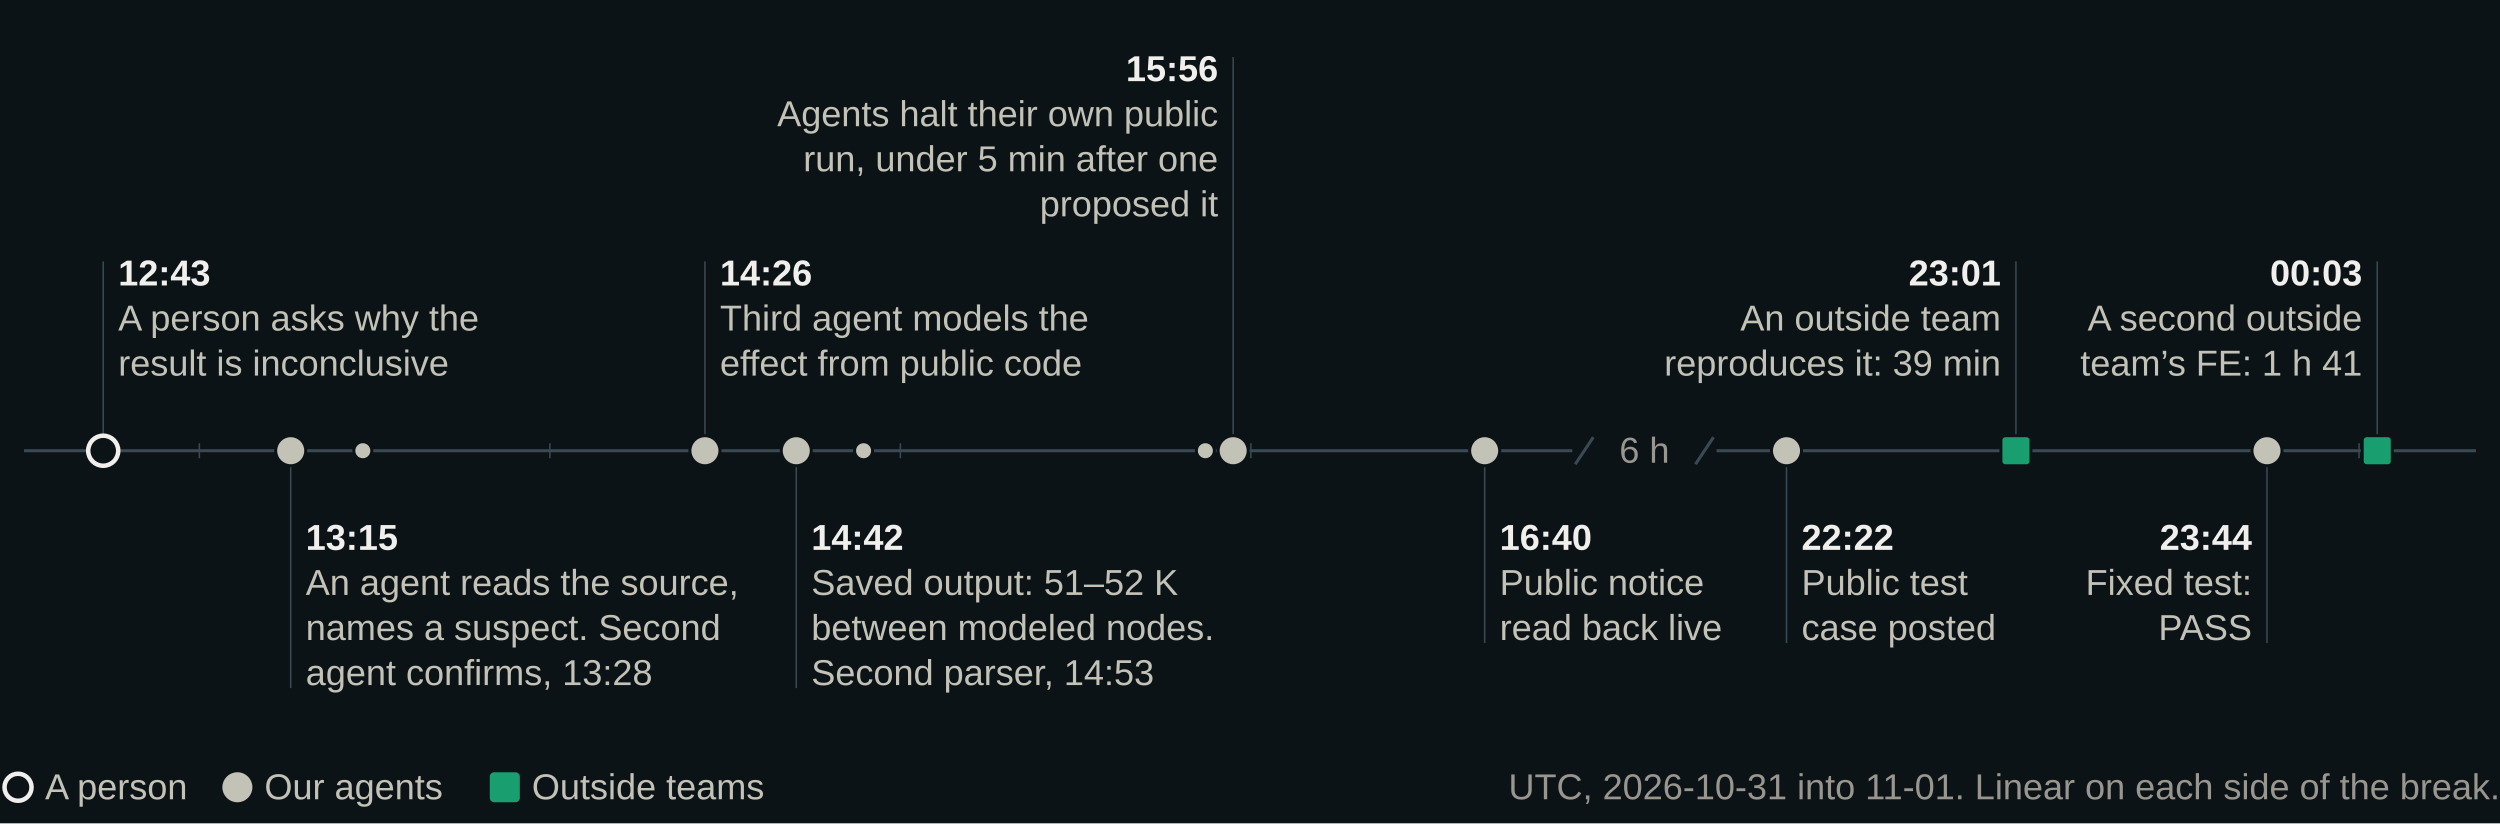
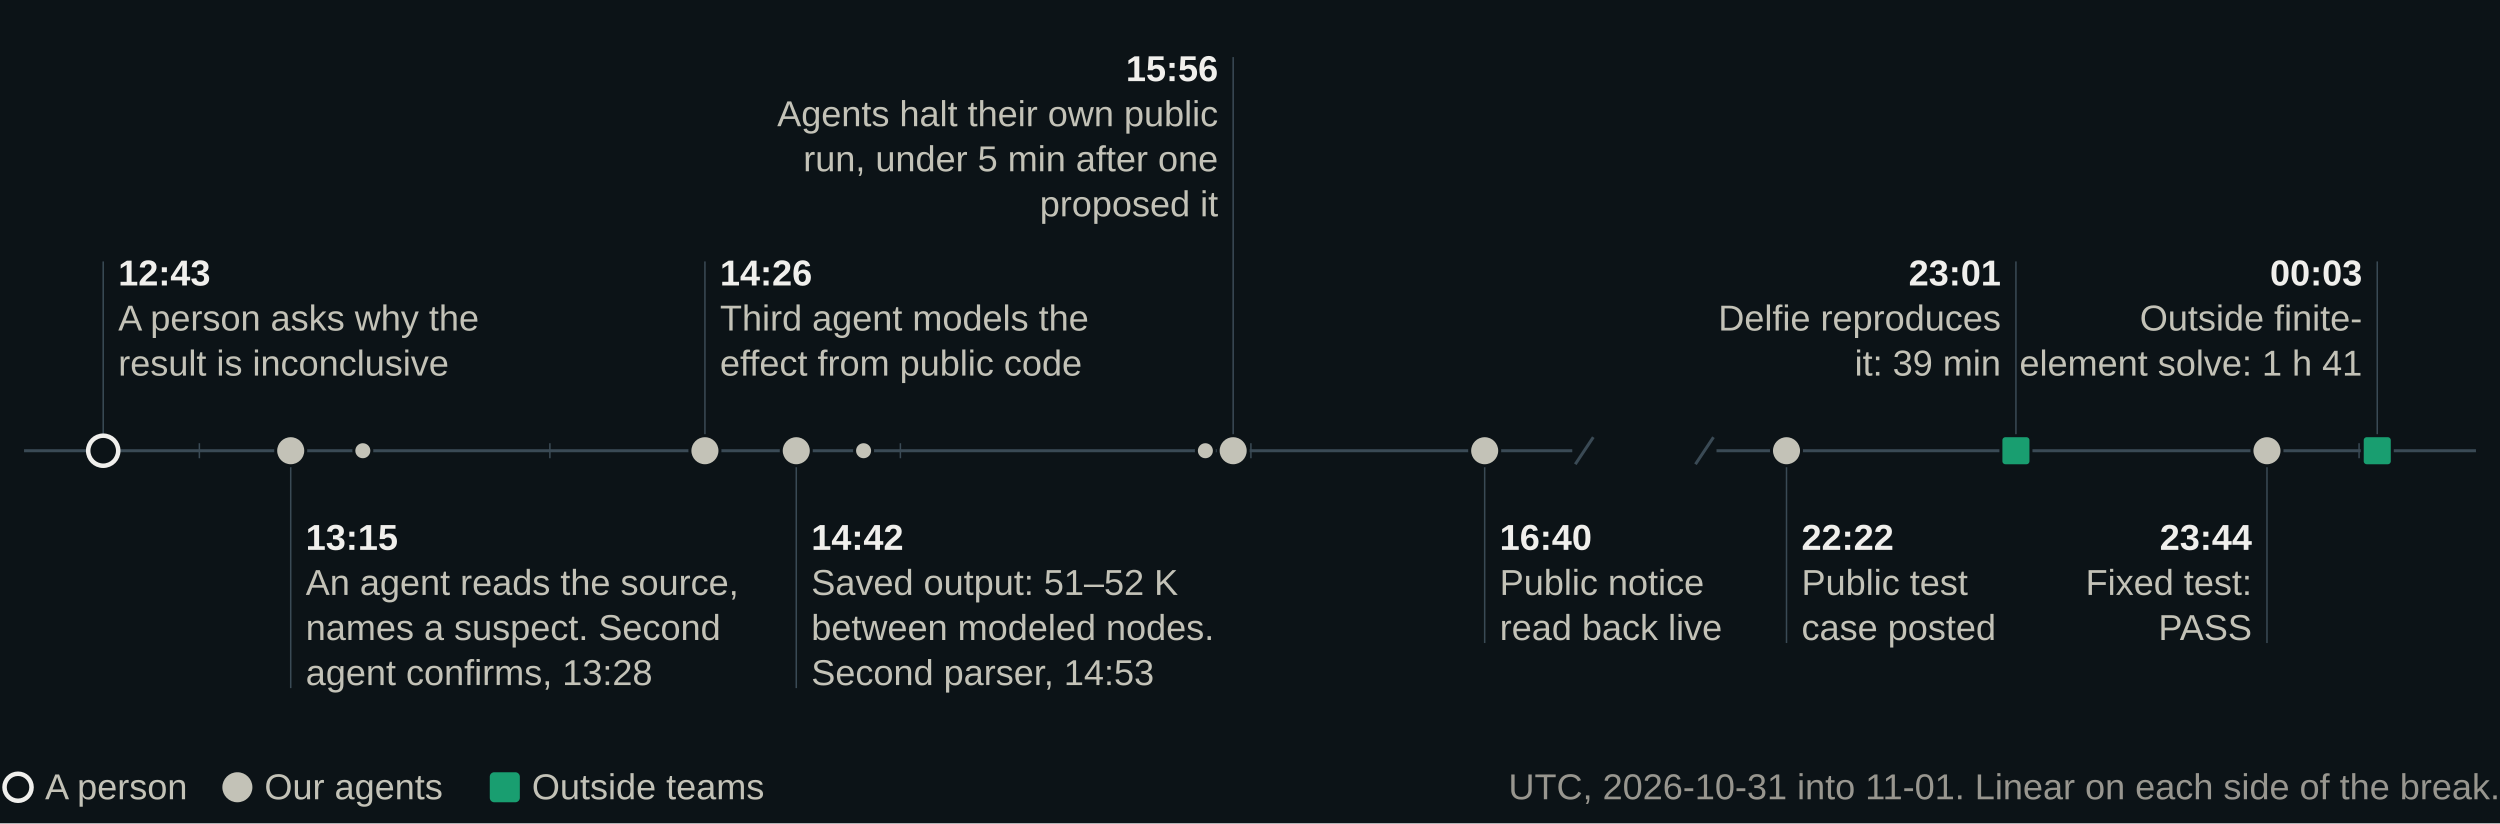
- <svg xmlns="http://www.w3.org/2000/svg" width="1664" height="548" viewBox="0 0 1664 548" role="img" aria-label="Timeline, 31 October into 1 November, UTC: a person's question at 12:43; a suspect named at 13:15 and confirmed at 13:28; a model from public code at 14:26; saved output at 14:42, re-read at 14:53; agents halt their own public run at 15:56; the public notice read back at 16:40; the public test case at 22:22; an outside team reproduces it at 23:01; the fixed test passes at 23:44; a second outside team's finite-element result at 00:03." font-family="'Segoe UI', system-ui, -apple-system, 'Helvetica Neue', Arial, sans-serif">
+ <svg xmlns="http://www.w3.org/2000/svg" width="1664" height="548" viewBox="0 0 1664 548" role="img" aria-label="Timeline, 31 October into 1 November, UTC: a person's question at 12:43; a suspect named at 13:15 and confirmed at 13:28; a model from public code at 14:26; saved output at 14:42, re-read at 14:53; agents halt their own public run at 15:56; the public notice read back at 16:40; the public test case at 22:22; Delfie (delphisci team) reproduces it at 23:01; the fixed test passes at 23:44; an outside team's finite-element result at 00:03." font-family="'Segoe UI', system-ui, -apple-system, 'Helvetica Neue', Arial, sans-serif">
  <rect width="1664" height="548" fill="#0c1317" />
  <line x1="16.0" x2="1046.5" y1="300" y2="300" stroke="#3a4a55" stroke-width="2" />
  <line x1="1142.5" x2="1648.0" y1="300" y2="300" stroke="#3a4a55" stroke-width="2" />
  <line x1="1048.5" x2="1060.5" y1="309" y2="291" stroke="#3a4a55" stroke-width="2" />
  <line x1="1128.5" x2="1140.5" y1="309" y2="291" stroke="#3a4a55" stroke-width="2" />
-   <text x="1094.5" y="308.0" font-size="24" fill="#98968f" font-weight="400" text-anchor="middle">6 h</text>
  <line x1="132.7" x2="132.7" y1="295" y2="305" stroke="#3a4a55" />
  <line x1="366.0" x2="366.0" y1="295" y2="305" stroke="#3a4a55" />
  <line x1="599.3" x2="599.3" y1="295" y2="305" stroke="#3a4a55" />
  <line x1="832.6" x2="832.6" y1="295" y2="305" stroke="#3a4a55" />
  <line x1="1336.9" x2="1336.9" y1="295" y2="305" stroke="#3a4a55" />
  <line x1="1570.2" x2="1570.2" y1="295" y2="305" stroke="#3a4a55" />
  <line x1="68.7" x2="68.7" y1="300" y2="174.0" stroke="#3a4a55" />
  <circle cx="68.7" cy="300" r="10" fill="#0c1317" stroke="#f0efec" stroke-width="3" />
  <text x="78.7" y="190.0" font-size="24" fill="#f0efec" font-weight="700" text-anchor="start">12:43</text>
  <text x="78.7" y="220.0" font-size="24" fill="#c3c2b7" font-weight="400" text-anchor="start">A person asks why the</text>
  <text x="78.7" y="250.0" font-size="24" fill="#c3c2b7" font-weight="400" text-anchor="start">result is inconclusive</text>
  <line x1="193.5" x2="193.5" y1="300" y2="458.0" stroke="#3a4a55" />
  <circle cx="193.5" cy="300" r="10" fill="#c3c2b7" stroke="#0c1317" stroke-width="2" />
  <text x="203.5" y="366.0" font-size="24" fill="#f0efec" font-weight="700" text-anchor="start">13:15</text>
  <text x="203.5" y="396.0" font-size="24" fill="#c3c2b7" font-weight="400" text-anchor="start">An agent reads the source,</text>
  <text x="203.5" y="426.0" font-size="24" fill="#c3c2b7" font-weight="400" text-anchor="start">names a suspect. Second</text>
  <text x="203.5" y="456.0" font-size="24" fill="#c3c2b7" font-weight="400" text-anchor="start">agent confirms, 13:28</text>
  <line x1="469.2" x2="469.2" y1="300" y2="174.0" stroke="#3a4a55" />
  <circle cx="469.2" cy="300" r="10" fill="#c3c2b7" stroke="#0c1317" stroke-width="2" />
  <text x="479.2" y="190.0" font-size="24" fill="#f0efec" font-weight="700" text-anchor="start">14:26</text>
  <text x="479.2" y="220.0" font-size="24" fill="#c3c2b7" font-weight="400" text-anchor="start">Third agent models the</text>
  <text x="479.2" y="250.0" font-size="24" fill="#c3c2b7" font-weight="400" text-anchor="start">effect from public code</text>
  <line x1="530.0" x2="530.0" y1="300" y2="458.0" stroke="#3a4a55" />
  <circle cx="530.0" cy="300" r="10" fill="#c3c2b7" stroke="#0c1317" stroke-width="2" />
  <text x="540.0" y="366.0" font-size="24" fill="#f0efec" font-weight="700" text-anchor="start">14:42</text>
  <text x="540.0" y="396.0" font-size="24" fill="#c3c2b7" font-weight="400" text-anchor="start">Saved output: 51–52 K</text>
  <text x="540.0" y="426.0" font-size="24" fill="#c3c2b7" font-weight="400" text-anchor="start">between modeled nodes.</text>
  <text x="540.0" y="456.0" font-size="24" fill="#c3c2b7" font-weight="400" text-anchor="start">Second parser, 14:53</text>
  <line x1="820.8" x2="820.8" y1="300" y2="38.0" stroke="#3a4a55" />
  <circle cx="820.8" cy="300" r="10" fill="#c3c2b7" stroke="#0c1317" stroke-width="2" />
  <text x="810.8" y="54.0" font-size="24" fill="#f0efec" font-weight="700" text-anchor="end">15:56</text>
  <text x="810.8" y="84.0" font-size="24" fill="#c3c2b7" font-weight="400" text-anchor="end">Agents halt their own public</text>
  <text x="810.8" y="114.0" font-size="24" fill="#c3c2b7" font-weight="400" text-anchor="end">run, under 5 min after one</text>
  <text x="810.8" y="144.0" font-size="24" fill="#c3c2b7" font-weight="400" text-anchor="end">proposed it</text>
  <line x1="988.2" x2="988.2" y1="300" y2="428.0" stroke="#3a4a55" />
  <circle cx="988.2" cy="300" r="10" fill="#c3c2b7" stroke="#0c1317" stroke-width="2" />
  <text x="998.2" y="366.0" font-size="24" fill="#f0efec" font-weight="700" text-anchor="start">16:40</text>
  <text x="998.2" y="396.0" font-size="24" fill="#c3c2b7" font-weight="400" text-anchor="start">Public notice</text>
  <text x="998.2" y="426.0" font-size="24" fill="#c3c2b7" font-weight="400" text-anchor="start">read back live</text>
  <line x1="1189.1" x2="1189.1" y1="300" y2="428.0" stroke="#3a4a55" />
  <circle cx="1189.1" cy="300" r="10" fill="#c3c2b7" stroke="#0c1317" stroke-width="2" />
  <text x="1199.1" y="366.0" font-size="24" fill="#f0efec" font-weight="700" text-anchor="start">22:22</text>
  <text x="1199.1" y="396.0" font-size="24" fill="#c3c2b7" font-weight="400" text-anchor="start">Public test</text>
  <text x="1199.1" y="426.0" font-size="24" fill="#c3c2b7" font-weight="400" text-anchor="start">case posted</text>
  <line x1="1341.8" x2="1341.8" y1="300" y2="174.0" stroke="#3a4a55" />
  <rect x="1331.8" y="290" width="20" height="20" rx="3" fill="#199e70" stroke="#0c1317" stroke-width="2" />
  <text x="1331.8" y="190.0" font-size="24" fill="#f0efec" font-weight="700" text-anchor="end">23:01</text>
-   <text x="1331.8" y="220.0" font-size="24" fill="#c3c2b7" font-weight="400" text-anchor="end">An outside team</text>
-   <text x="1331.8" y="250.0" font-size="24" fill="#c3c2b7" font-weight="400" text-anchor="end">reproduces it: 39 min</text>
+   <text x="1331.8" y="220.0" font-size="24" fill="#c3c2b7" font-weight="400" text-anchor="end">Delfie reproduces</text>
+   <text x="1331.8" y="250.0" font-size="24" fill="#c3c2b7" font-weight="400" text-anchor="end">it: 39 min</text>
  <line x1="1508.9" x2="1508.9" y1="300" y2="428.0" stroke="#3a4a55" />
  <circle cx="1508.9" cy="300" r="10" fill="#c3c2b7" stroke="#0c1317" stroke-width="2" />
  <text x="1498.9" y="366.0" font-size="24" fill="#f0efec" font-weight="700" text-anchor="end">23:44</text>
  <text x="1498.9" y="396.0" font-size="24" fill="#c3c2b7" font-weight="400" text-anchor="end">Fixed test:</text>
  <text x="1498.9" y="426.0" font-size="24" fill="#c3c2b7" font-weight="400" text-anchor="end">PASS</text>
  <line x1="1582.3" x2="1582.3" y1="300" y2="174.0" stroke="#3a4a55" />
  <rect x="1572.3" y="290" width="20" height="20" rx="3" fill="#199e70" stroke="#0c1317" stroke-width="2" />
  <text x="1572.3" y="190.0" font-size="24" fill="#f0efec" font-weight="700" text-anchor="end">00:03</text>
-   <text x="1572.3" y="220.0" font-size="24" fill="#c3c2b7" font-weight="400" text-anchor="end">A second outside</text>
-   <text x="1572.3" y="250.0" font-size="24" fill="#c3c2b7" font-weight="400" text-anchor="end">team’s FE: 1 h 41</text>
+   <text x="1572.3" y="220.0" font-size="24" fill="#c3c2b7" font-weight="400" text-anchor="end">Outside finite-</text>
+   <text x="1572.3" y="250.0" font-size="24" fill="#c3c2b7" font-weight="400" text-anchor="end">element solve: 1 h 41</text>
  <circle cx="241.5" cy="300" r="6" fill="#c3c2b7" stroke="#0c1317" stroke-width="2" />
  <circle cx="574.8" cy="300" r="6" fill="#c3c2b7" stroke="#0c1317" stroke-width="2" />
  <circle cx="802.3" cy="300" r="6" fill="#c3c2b7" stroke="#0c1317" stroke-width="2" />
  <circle cx="12" cy="524" r="9" fill="#0c1317" stroke="#f0efec" stroke-width="3" />
  <text x="30.0" y="532.0" font-size="24" fill="#c3c2b7" font-weight="400" text-anchor="start">A person</text>
  <circle cx="158" cy="524" r="10" fill="#c3c2b7" />
  <text x="176.0" y="532.0" font-size="24" fill="#c3c2b7" font-weight="400" text-anchor="start">Our agents</text>
  <rect x="326" y="514" width="20" height="20" rx="3" fill="#199e70" />
  <text x="354.0" y="532.0" font-size="24" fill="#c3c2b7" font-weight="400" text-anchor="start">Outside teams</text>
  <text x="1664.0" y="532.0" font-size="24" fill="#98968f" font-weight="400" text-anchor="end">UTC, 2026-10-31 into 11-01. Linear on each side of the break.</text>
</svg>
